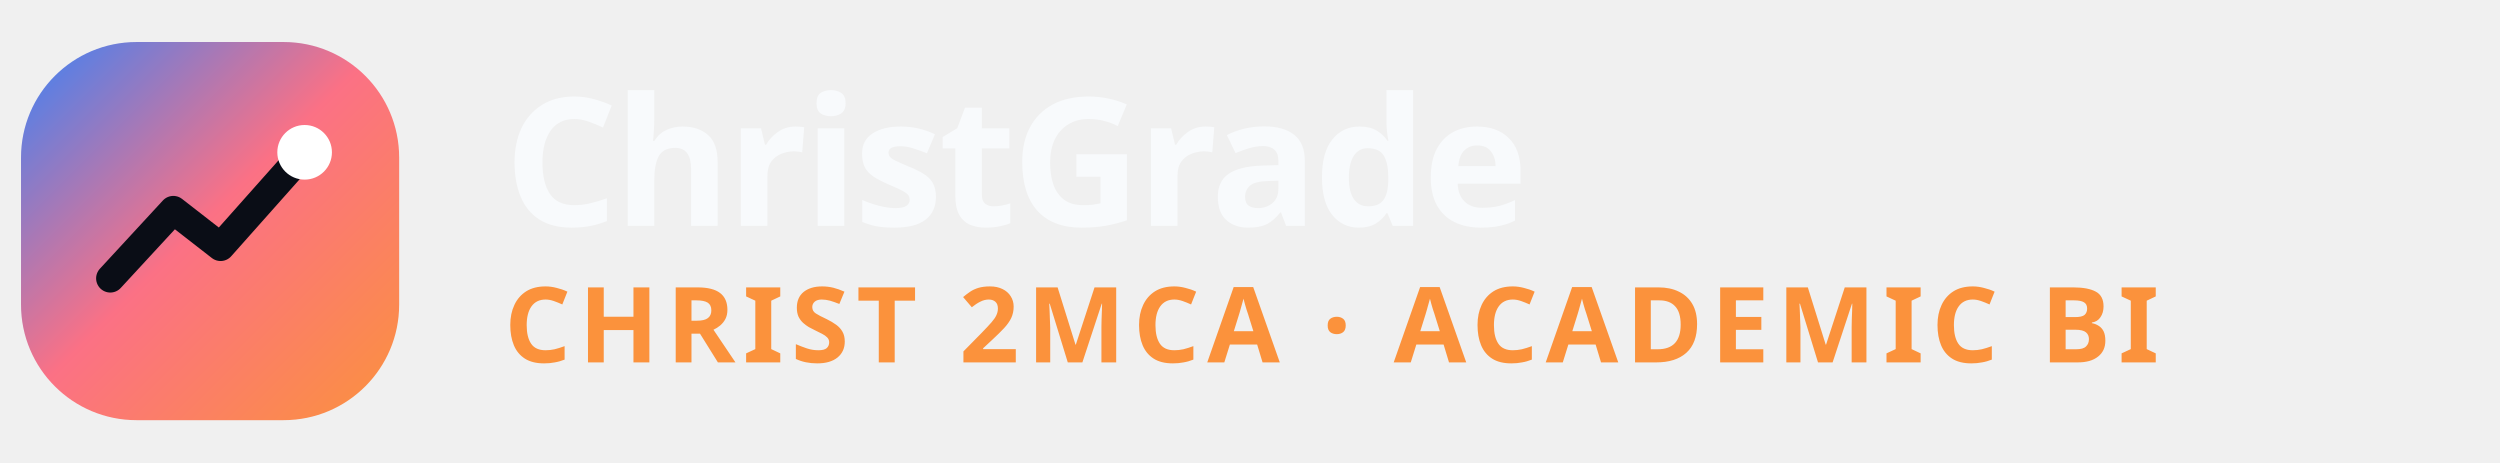
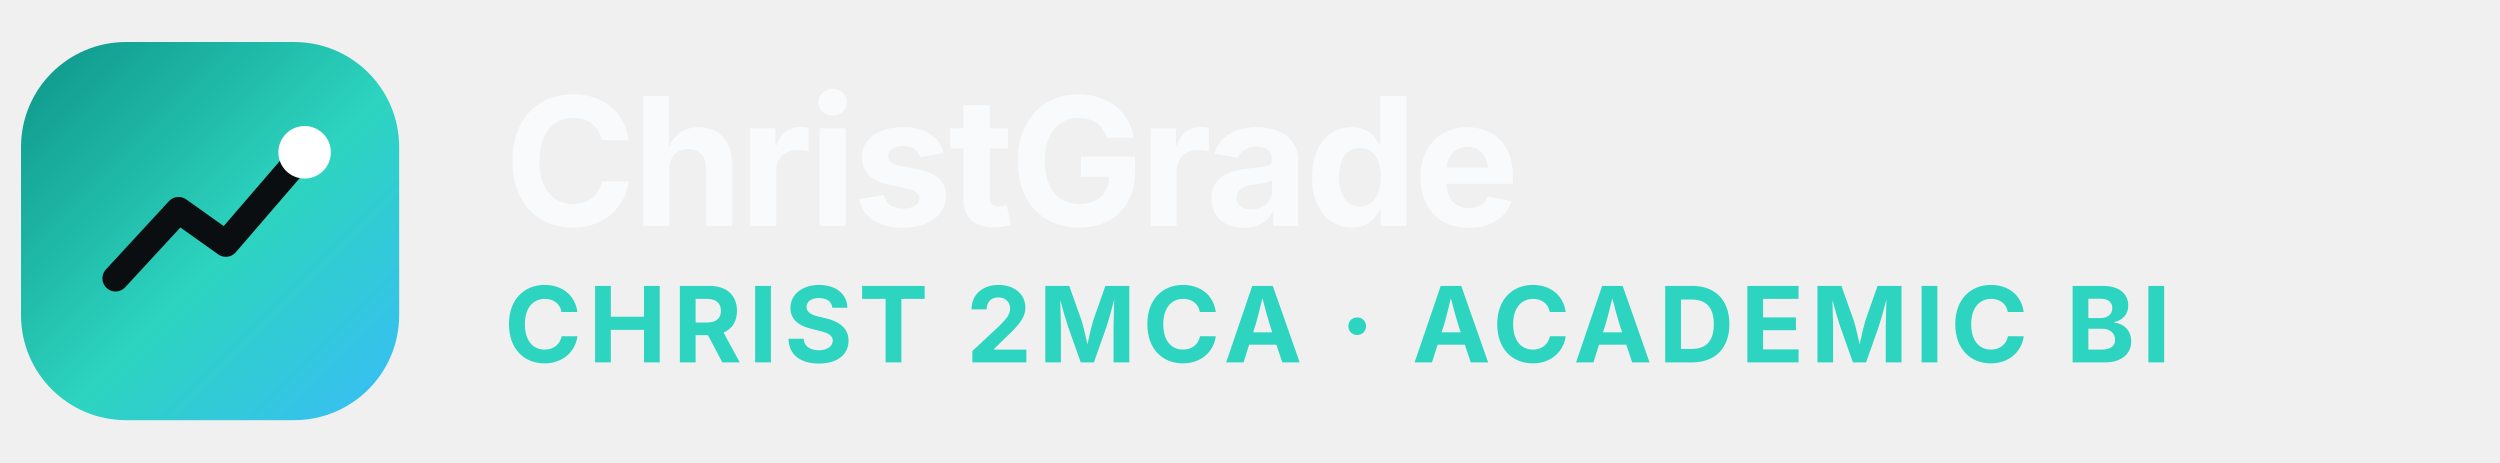
<svg xmlns="http://www.w3.org/2000/svg" width="238" height="44" viewBox="0 0 238 44" fill="none">
  <defs>
-     <linearGradient id="solarisDark" x1="0%" y1="0%" x2="100%" y2="100%">
-       <stop offset="0%" stop-color="#3B82F6" />
-       <stop offset="48%" stop-color="#FB7185" />
-       <stop offset="100%" stop-color="#FB923C" />
+     <linearGradient id="verdigrisDark" x1="0%" y1="0%" x2="100%" y2="100%">
+       <stop offset="0%" stop-color="#0D9488" />
+       <stop offset="55%" stop-color="#2DD4BF" />
+       <stop offset="100%" stop-color="#38BDF8" />
    </linearGradient>
  </defs>
-   <rect x="2" y="4" width="36" height="36" rx="11" fill="url(#solarisDark)" />
-   <path d="M10.5 26.5L16.5 20L21 23.5L29 14.5" stroke="#0A0D16" stroke-width="2.7" stroke-linecap="round" stroke-linejoin="round" />
-   <circle cx="29" cy="14.5" r="2.6" fill="#FFFFFF" />
-   <text x="48" y="21.5" font-family="Plus Jakarta Sans, system-ui, sans-serif" font-size="17" font-weight="800" fill="#F8FAFC" letter-spacing="-0.4">ChristGrade</text>
-   <text x="48" y="34.5" font-family="Plus Jakarta Sans, system-ui, sans-serif" font-size="10" font-weight="700" fill="#FB923C" letter-spacing="0.7">CHRIST 2MCA · ACADEMIC BI</text>
+   <rect x="2" y="4" width="36" height="36" rx="10" fill="url(#verdigrisDark)" />
+   <path d="M11 26.5L17 20L21.5 23.2L29 14.5" stroke="#0B0E11" stroke-width="2.5" stroke-linecap="round" stroke-linejoin="round" />
+   <circle cx="29" cy="14.5" r="2.5" fill="#FFFFFF" />
+   <text x="48" y="21.5" font-family="system-ui, -apple-system, sans-serif" font-size="17" font-weight="750" fill="#F9FAFB" letter-spacing="-0.4">ChristGrade</text>
+   <text x="48" y="34.5" font-family="system-ui, -apple-system, sans-serif" font-size="10" font-weight="650" fill="#2DD4BF" letter-spacing="0.6">CHRIST 2MCA · ACADEMIC BI</text>
</svg>
